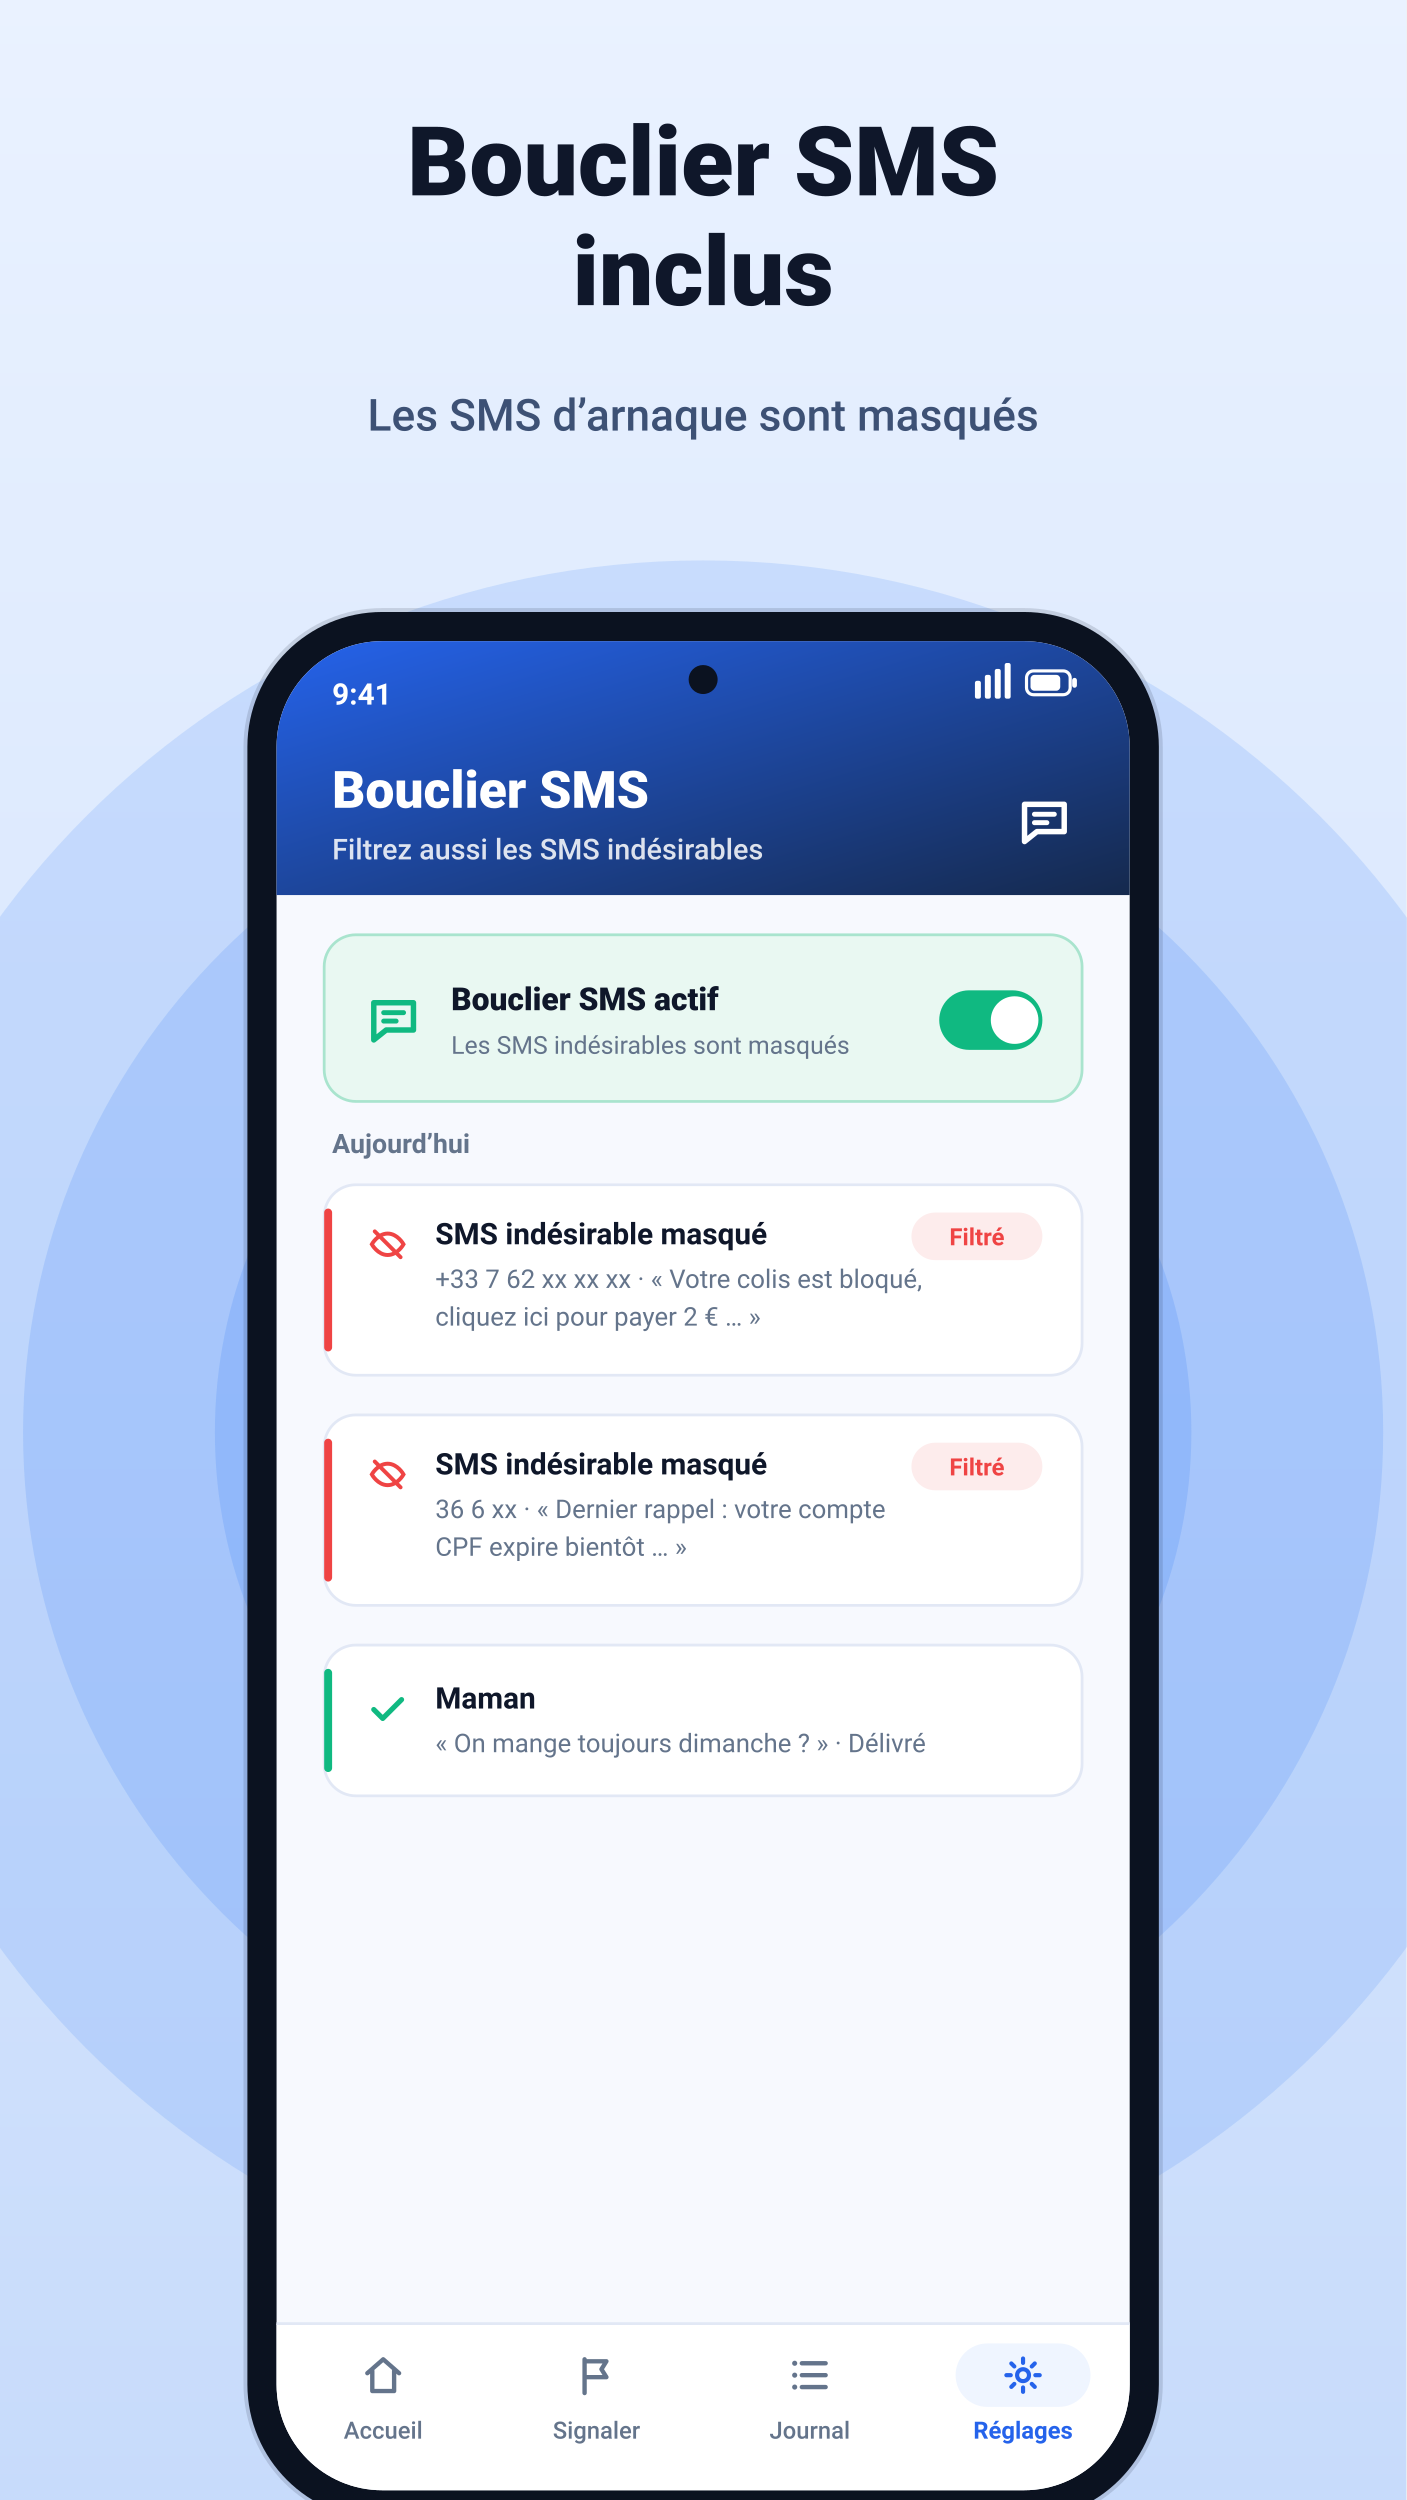
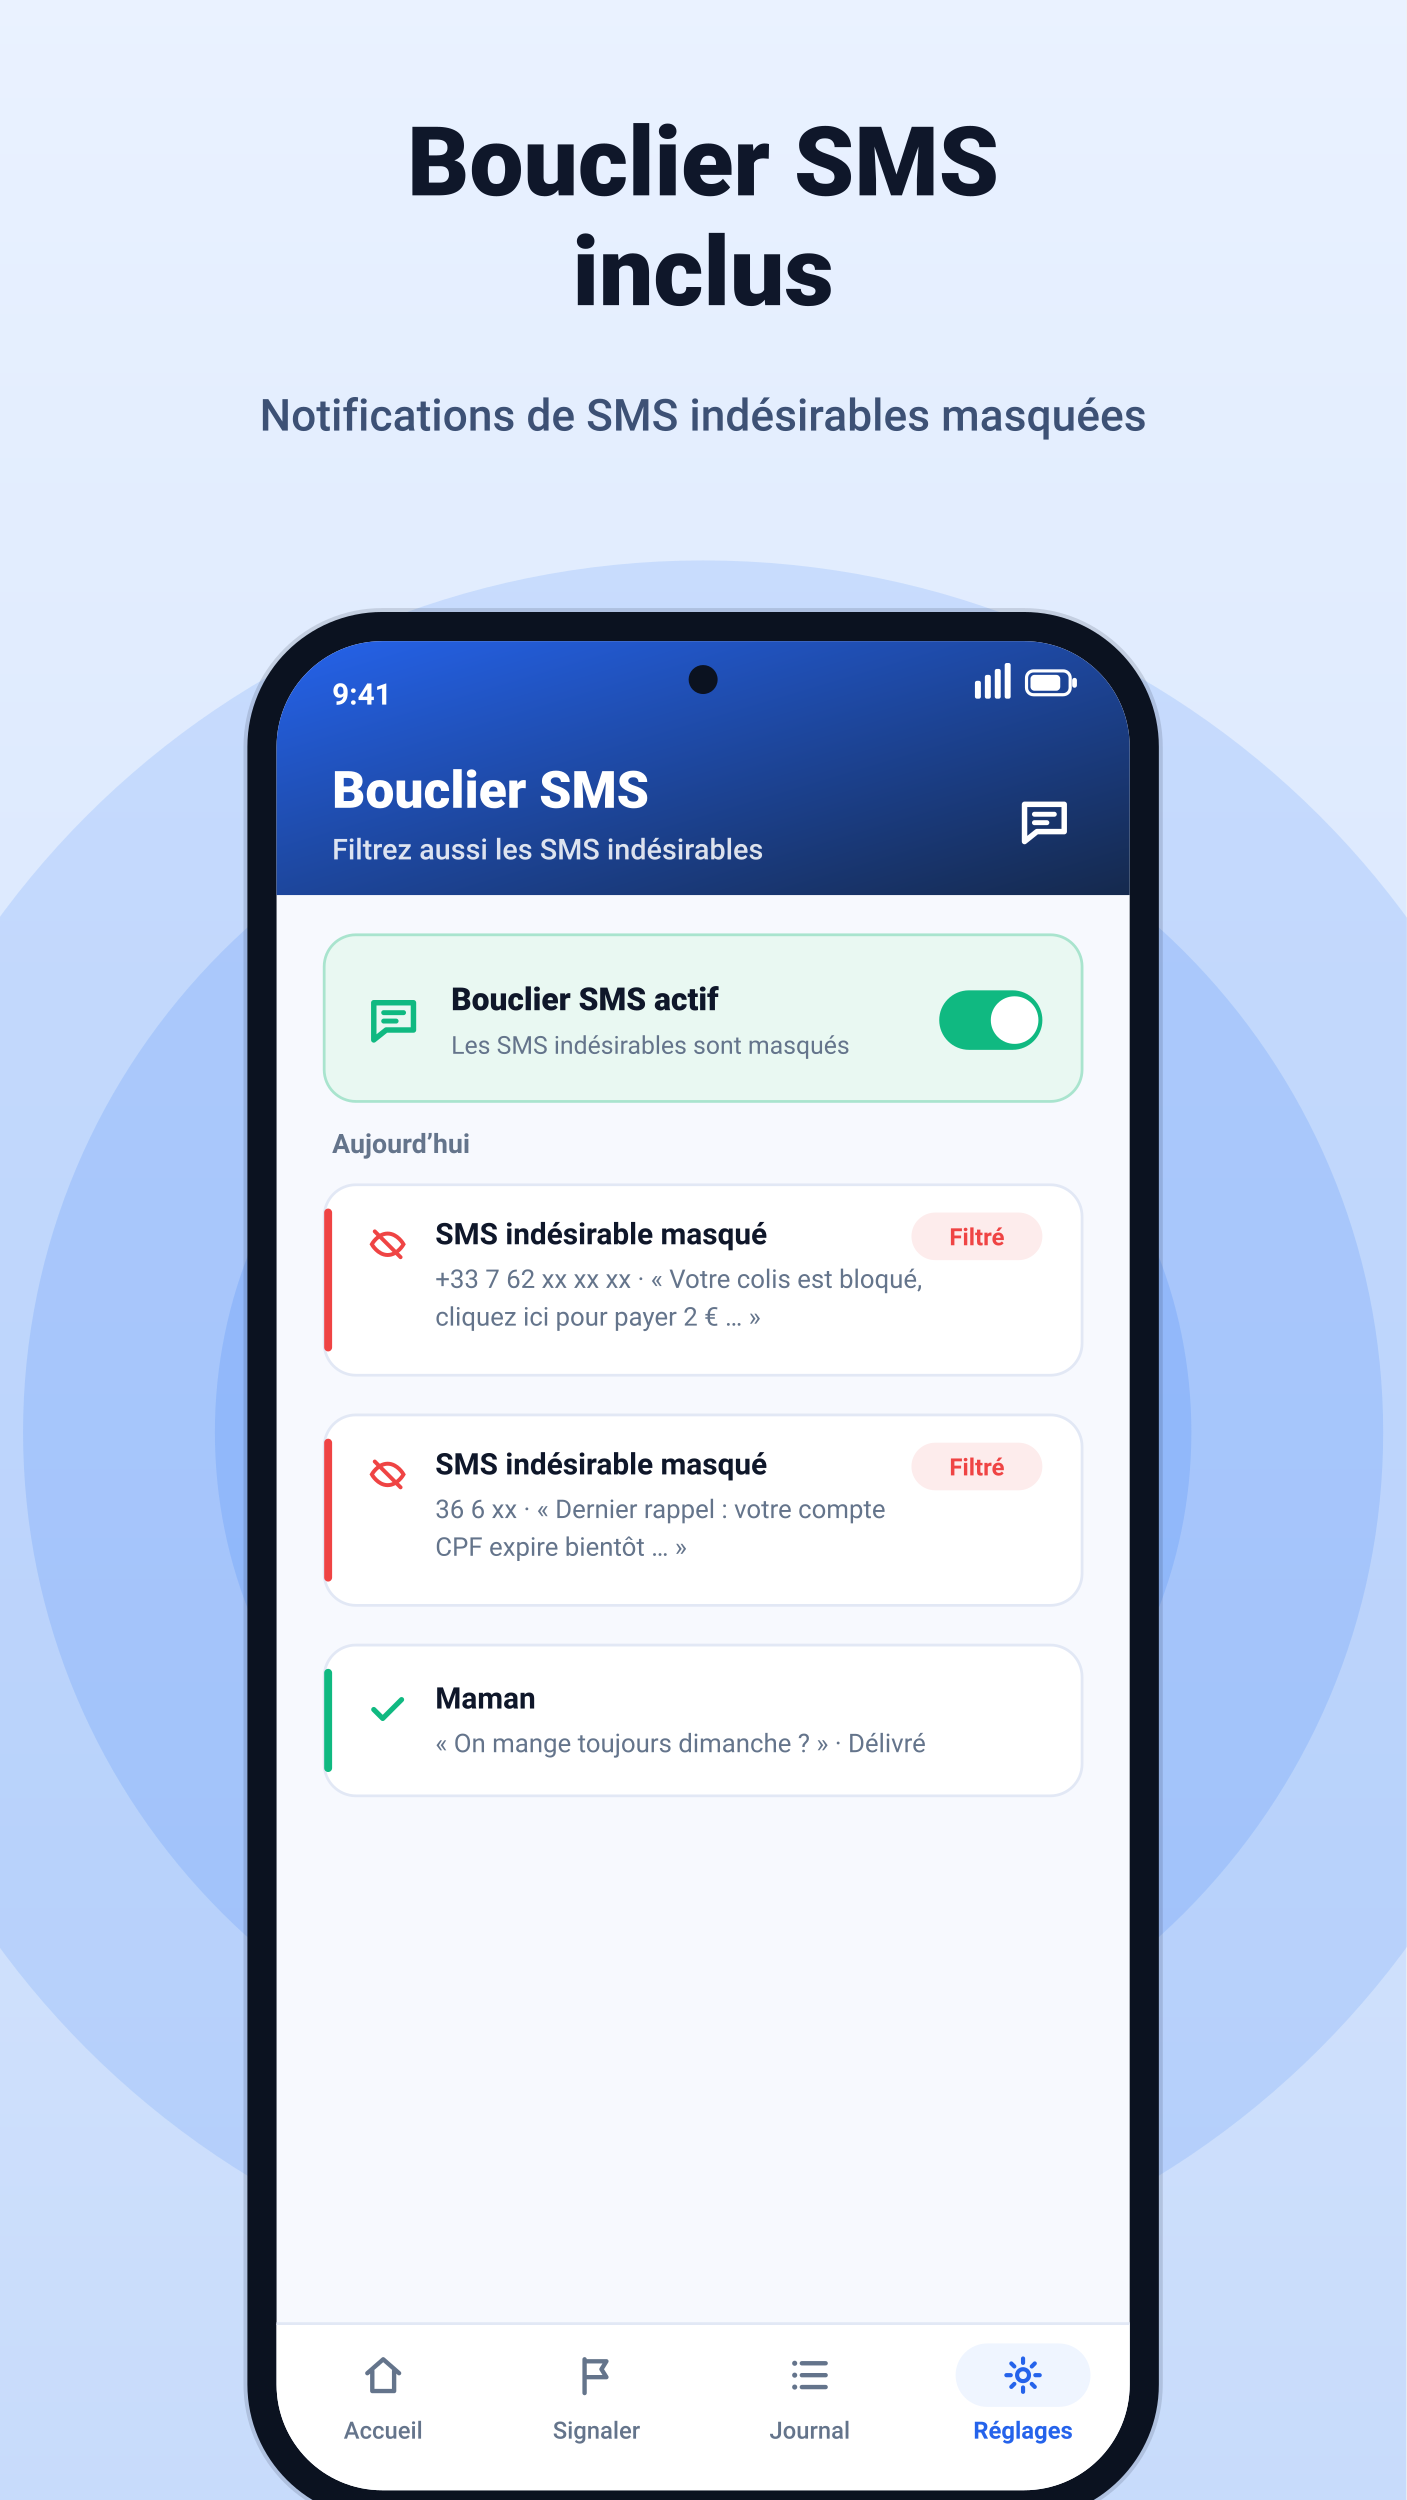
<svg xmlns="http://www.w3.org/2000/svg" width="1080" height="1920" viewBox="0 0 1080 1920">
  <defs>
    <linearGradient id="hdr" x1="0" y1="0" x2="1" y2="1">
      <stop offset="0" stop-color="#2563EB" />
      <stop offset="1" stop-color="#15294D" />
    </linearGradient>
    <linearGradient id="call" x1="0" y1="0" x2="0" y2="1">
      <stop offset="0" stop-color="#1E3A6E" />
      <stop offset="1" stop-color="#101F3C" />
    </linearGradient>
    <linearGradient id="gauge" x1="0" y1="0" x2="1" y2="0">
      <stop offset="0" stop-color="#F59E0B" />
      <stop offset="1" stop-color="#EF4444" />
    </linearGradient>
    <linearGradient id="bgLight" x1="0" y1="0" x2="0" y2="1">
      <stop offset="0" stop-color="#EAF2FF" />
      <stop offset="1" stop-color="#C7DBFB" />
    </linearGradient>
    <linearGradient id="bgNight" x1="0" y1="0" x2="1" y2="1">
      <stop offset="0" stop-color="#1B2A4A" />
      <stop offset="1" stop-color="#131F38" />
    </linearGradient>
    <linearGradient id="bgBlue" x1="0" y1="0" x2="1" y2="1">
      <stop offset="0" stop-color="#2563EB" />
      <stop offset="1" stop-color="#1D4ED8" />
    </linearGradient>
  </defs>
  <rect width="1080" height="1920" fill="url(#bgLight)" />
  <circle cx="540" cy="1100" r="669.6" fill="#3B82F6" opacity="0.16" />
  <circle cx="540" cy="1100" r="522.288" fill="#3B82F6" opacity="0.18" />
  <circle cx="540" cy="1100" r="374.976" fill="#3B82F6" opacity="0.20" />
  <text x="540" y="150" font-family="'Helvetica Neue', 'Segoe UI', Roboto, Arial, sans-serif" font-size="74" font-weight="800" fill="#0F172A" text-anchor="middle">Bouclier SMS</text>
  <text x="540" y="234.36" font-family="'Helvetica Neue', 'Segoe UI', Roboto, Arial, sans-serif" font-size="74" font-weight="800" fill="#0F172A" text-anchor="middle">inclus</text>
-   <text x="540" y="330.72" font-family="'Helvetica Neue', 'Segoe UI', Roboto, Arial, sans-serif" font-size="34" font-weight="500" fill="#3D5175" text-anchor="middle">Les SMS d’arnaque sont masqués</text>
+   <text x="540" y="330.72" font-family="'Helvetica Neue', 'Segoe UI', Roboto, Arial, sans-serif" font-size="34" font-weight="500" fill="#3D5175" text-anchor="middle">Notifications de SMS indésirables masquées</text>
  <g>
    <rect x="187" y="467" width="706" height="1470.908" rx="106.6" fill="#0F172A" opacity="0.14" />
    <rect x="190" y="470" width="700" height="1464.908" rx="103.6" fill="#0B1220" />
    <clipPath id="scr190x470">
      <rect x="212.4" y="492.4" width="655.2" height="1420.108" rx="81.2" />
    </clipPath>
    <g clip-path="url(#scr190x470)">
      <svg x="212.4" y="492.4" width="655.2" height="1420.108" viewBox="0 0 430 932" preserveAspectRatio="xMidYMin slice">
        <rect width="430" height="932" fill="#F7F9FE" />
        <rect x="0" y="0" width="430" height="128" fill="url(#hdr)" />
        <text x="28" y="32" font-family="'Helvetica Neue', 'Segoe UI', Roboto, Arial, sans-serif" font-size="15" font-weight="600" fill="#FFFFFF" text-anchor="start">9:41</text>
        <g fill="#FFFFFF">
          <rect x="352" y="20" width="3" height="9" rx="1" />
          <rect x="357" y="17" width="3" height="12" rx="1" />
          <rect x="362" y="14" width="3" height="15" rx="1" />
          <rect x="367" y="11" width="3" height="18" rx="1" />
          <rect x="378" y="15" width="22" height="12" rx="3.5" fill="none" stroke="#FFFFFF" stroke-width="1.6" />
          <rect x="380" y="17" width="15" height="8" rx="2" />
          <rect x="401" y="18.5" width="2.4" height="5" rx="1.2" />
        </g>
        <text x="28" y="84" font-family="'Helvetica Neue', 'Segoe UI', Roboto, Arial, sans-serif" font-size="26" font-weight="800" fill="#FFFFFF" text-anchor="start">Bouclier SMS</text>
        <text x="28" y="110" font-family="'Helvetica Neue', 'Segoe UI', Roboto, Arial, sans-serif" font-size="14.5" font-weight="500" fill="#FFFFFF" text-anchor="start" fill-opacity="0.85">Filtrez aussi les SMS indésirables</text>
        <g transform="translate(372,76) scale(1.25)" stroke="#FFFFFF" fill="#FFFFFF">
          <path d="M4 5h16v11H9l-5 4z" fill="none" stroke-width="2.2" stroke-linejoin="round" />
          <path d="M8 9h8M8 12.4h5" stroke-width="2" stroke-linecap="round" />
        </g>
        <rect x="24" y="148" width="382" height="84" rx="16" fill="#E9F8F2" stroke="#A9E4CE" stroke-width="1.4" />
        <g transform="translate(44,176) scale(1.25)" stroke="#10B981" fill="#10B981">
          <path d="M4 5h16v11H9l-5 4z" fill="none" stroke-width="2.2" stroke-linejoin="round" />
          <path d="M8 9h8M8 12.4h5" stroke-width="2" stroke-linecap="round" />
        </g>
        <text x="88" y="186" font-family="'Helvetica Neue', 'Segoe UI', Roboto, Arial, sans-serif" font-size="16" font-weight="800" fill="#0F172A" text-anchor="start">Bouclier SMS actif</text>
        <text x="88" y="208" font-family="'Helvetica Neue', 'Segoe UI', Roboto, Arial, sans-serif" font-size="12.5" font-weight="400" fill="#64748B" text-anchor="start">Les SMS indésirables sont masqués</text>
        <rect x="334" y="176" width="52" height="30" rx="15" fill="#10B981" />
        <circle cx="372" cy="191" r="12" fill="#FFFFFF" />
        <text x="28" y="258" font-family="'Helvetica Neue', 'Segoe UI', Roboto, Arial, sans-serif" font-size="13.5" font-weight="700" fill="#64748B" text-anchor="start">Aujourd’hui</text>
        <rect x="24" y="274" width="382" height="96" rx="16" fill="#FFFFFF" stroke="#E2E8F5" stroke-width="1.4" />
        <rect x="24" y="286" width="4" height="72" rx="2" fill="#EF4444" />
        <g transform="translate(44,292) scale(1)" stroke="#EF4444" fill="#EF4444">
          <path d="M4 12s3-5.4 8-5.4S20 12 20 12s-3 5.4-8 5.4S4 12 4 12z" fill="none" stroke-width="2" />
          <path d="M5.5 5.5l13 13" stroke-width="2" stroke-linecap="round" />
        </g>
        <text x="80" y="304" font-family="'Helvetica Neue', 'Segoe UI', Roboto, Arial, sans-serif" font-size="15" font-weight="700" fill="#0F172A" text-anchor="start">SMS indésirable masqué</text>
        <text x="80" y="326" font-family="'Helvetica Neue', 'Segoe UI', Roboto, Arial, sans-serif" font-size="13" font-weight="400" fill="#64748B" text-anchor="start">+33 7 62 xx xx xx · « Votre colis est bloqué,</text>
        <text x="80" y="345" font-family="'Helvetica Neue', 'Segoe UI', Roboto, Arial, sans-serif" font-size="13" font-weight="400" fill="#64748B" text-anchor="start">cliquez ici pour payer 2 € … »</text>
        <rect x="320" y="288" width="66" height="24" rx="12" fill="#FDECEC" />
        <text x="353" y="304.5" font-family="'Helvetica Neue', 'Segoe UI', Roboto, Arial, sans-serif" font-size="12" font-weight="700" fill="#EF4444" text-anchor="middle">Filtré</text>
        <rect x="24" y="390" width="382" height="96" rx="16" fill="#FFFFFF" stroke="#E2E8F5" stroke-width="1.4" />
        <rect x="24" y="402" width="4" height="72" rx="2" fill="#EF4444" />
        <g transform="translate(44,408) scale(1)" stroke="#EF4444" fill="#EF4444">
          <path d="M4 12s3-5.4 8-5.4S20 12 20 12s-3 5.4-8 5.4S4 12 4 12z" fill="none" stroke-width="2" />
          <path d="M5.5 5.5l13 13" stroke-width="2" stroke-linecap="round" />
        </g>
        <text x="80" y="420" font-family="'Helvetica Neue', 'Segoe UI', Roboto, Arial, sans-serif" font-size="15" font-weight="700" fill="#0F172A" text-anchor="start">SMS indésirable masqué</text>
        <text x="80" y="442" font-family="'Helvetica Neue', 'Segoe UI', Roboto, Arial, sans-serif" font-size="13" font-weight="400" fill="#64748B" text-anchor="start">36 6 xx · « Dernier rappel : votre compte</text>
        <text x="80" y="461" font-family="'Helvetica Neue', 'Segoe UI', Roboto, Arial, sans-serif" font-size="13" font-weight="400" fill="#64748B" text-anchor="start">CPF expire bientôt … »</text>
        <rect x="320" y="404" width="66" height="24" rx="12" fill="#FDECEC" />
        <text x="353" y="420.5" font-family="'Helvetica Neue', 'Segoe UI', Roboto, Arial, sans-serif" font-size="12" font-weight="700" fill="#EF4444" text-anchor="middle">Filtré</text>
        <rect x="24" y="506" width="382" height="76" rx="16" fill="#FFFFFF" stroke="#E2E8F5" stroke-width="1.4" />
        <rect x="24" y="518" width="4" height="52" rx="2" fill="#10B981" />
        <g transform="translate(44,526) scale(1)" stroke="#10B981" fill="#10B981">
          <path d="M5 12.5l4.5 4.5L19 7.5" fill="none" stroke-width="2.6" stroke-linecap="round" stroke-linejoin="round" />
        </g>
        <text x="80" y="538" font-family="'Helvetica Neue', 'Segoe UI', Roboto, Arial, sans-serif" font-size="15" font-weight="700" fill="#0F172A" text-anchor="start">Maman</text>
        <text x="80" y="560" font-family="'Helvetica Neue', 'Segoe UI', Roboto, Arial, sans-serif" font-size="13" font-weight="400" fill="#64748B" text-anchor="start">« On mange toujours dimanche ? » · Délivré</text>
        <rect x="0" y="848" width="430" height="84" fill="#FFFFFF" />
        <line x1="0" y1="848" x2="430" y2="848" stroke="#E2E8F5" stroke-width="1.4" />
        <g transform="translate(41.75,862) scale(1)" stroke="#64748B" fill="#64748B">
          <path d="M4 11l8-7 8 7M6.5 9.8V20h11V9.8" fill="none" stroke-width="2.2" stroke-linecap="round" stroke-linejoin="round" />
        </g>
        <text x="53.75" y="906" font-family="'Helvetica Neue', 'Segoe UI', Roboto, Arial, sans-serif" font-size="12" font-weight="500" fill="#64748B" text-anchor="middle">Accueil</text>
        <g transform="translate(149.25,862) scale(1)" stroke="#64748B" fill="#64748B">
          <path d="M6 21V4m0 1h11l-2.5 4L17 13H6" fill="none" stroke-width="2.2" stroke-linecap="round" stroke-linejoin="round" />
        </g>
        <text x="161.25" y="906" font-family="'Helvetica Neue', 'Segoe UI', Roboto, Arial, sans-serif" font-size="12" font-weight="500" fill="#64748B" text-anchor="middle">Signaler</text>
        <g transform="translate(256.75,862) scale(1)" stroke="#64748B" fill="#64748B">
          <path d="M8 6h12M8 12h12M8 18h12" stroke-width="2.2" stroke-linecap="round" />
          <circle cx="4.4" cy="6" r="1.3" stroke="none" />
          <circle cx="4.4" cy="12" r="1.3" stroke="none" />
          <circle cx="4.4" cy="18" r="1.3" stroke="none" />
        </g>
        <text x="268.75" y="906" font-family="'Helvetica Neue', 'Segoe UI', Roboto, Arial, sans-serif" font-size="12" font-weight="500" fill="#64748B" text-anchor="middle">Journal</text>
        <rect x="342.25" y="858" width="68" height="32" rx="16" fill="#EFF5FF" />
        <g transform="translate(364.25,862) scale(1)" stroke="#2563EB" fill="#2563EB">
          <circle cx="12" cy="12" r="3" fill="none" stroke-width="2.1" />
          <path d="M12 3.6v2.2M12 18.2v2.2M3.6 12h2.2M18.2 12h2.2M6.1 6.1l1.5 1.5M16.4 16.4l1.5 1.5M6.1 17.9l1.5-1.5M16.4 7.6l1.5-1.5" stroke-width="2.1" stroke-linecap="round" />
        </g>
        <text x="376.25" y="906" font-family="'Helvetica Neue', 'Segoe UI', Roboto, Arial, sans-serif" font-size="12" font-weight="700" fill="#2563EB" text-anchor="middle">Réglages</text>
      </svg>
    </g>
    <circle cx="540" cy="521.884" r="11.138" fill="#0B1220" />
  </g>
</svg>
